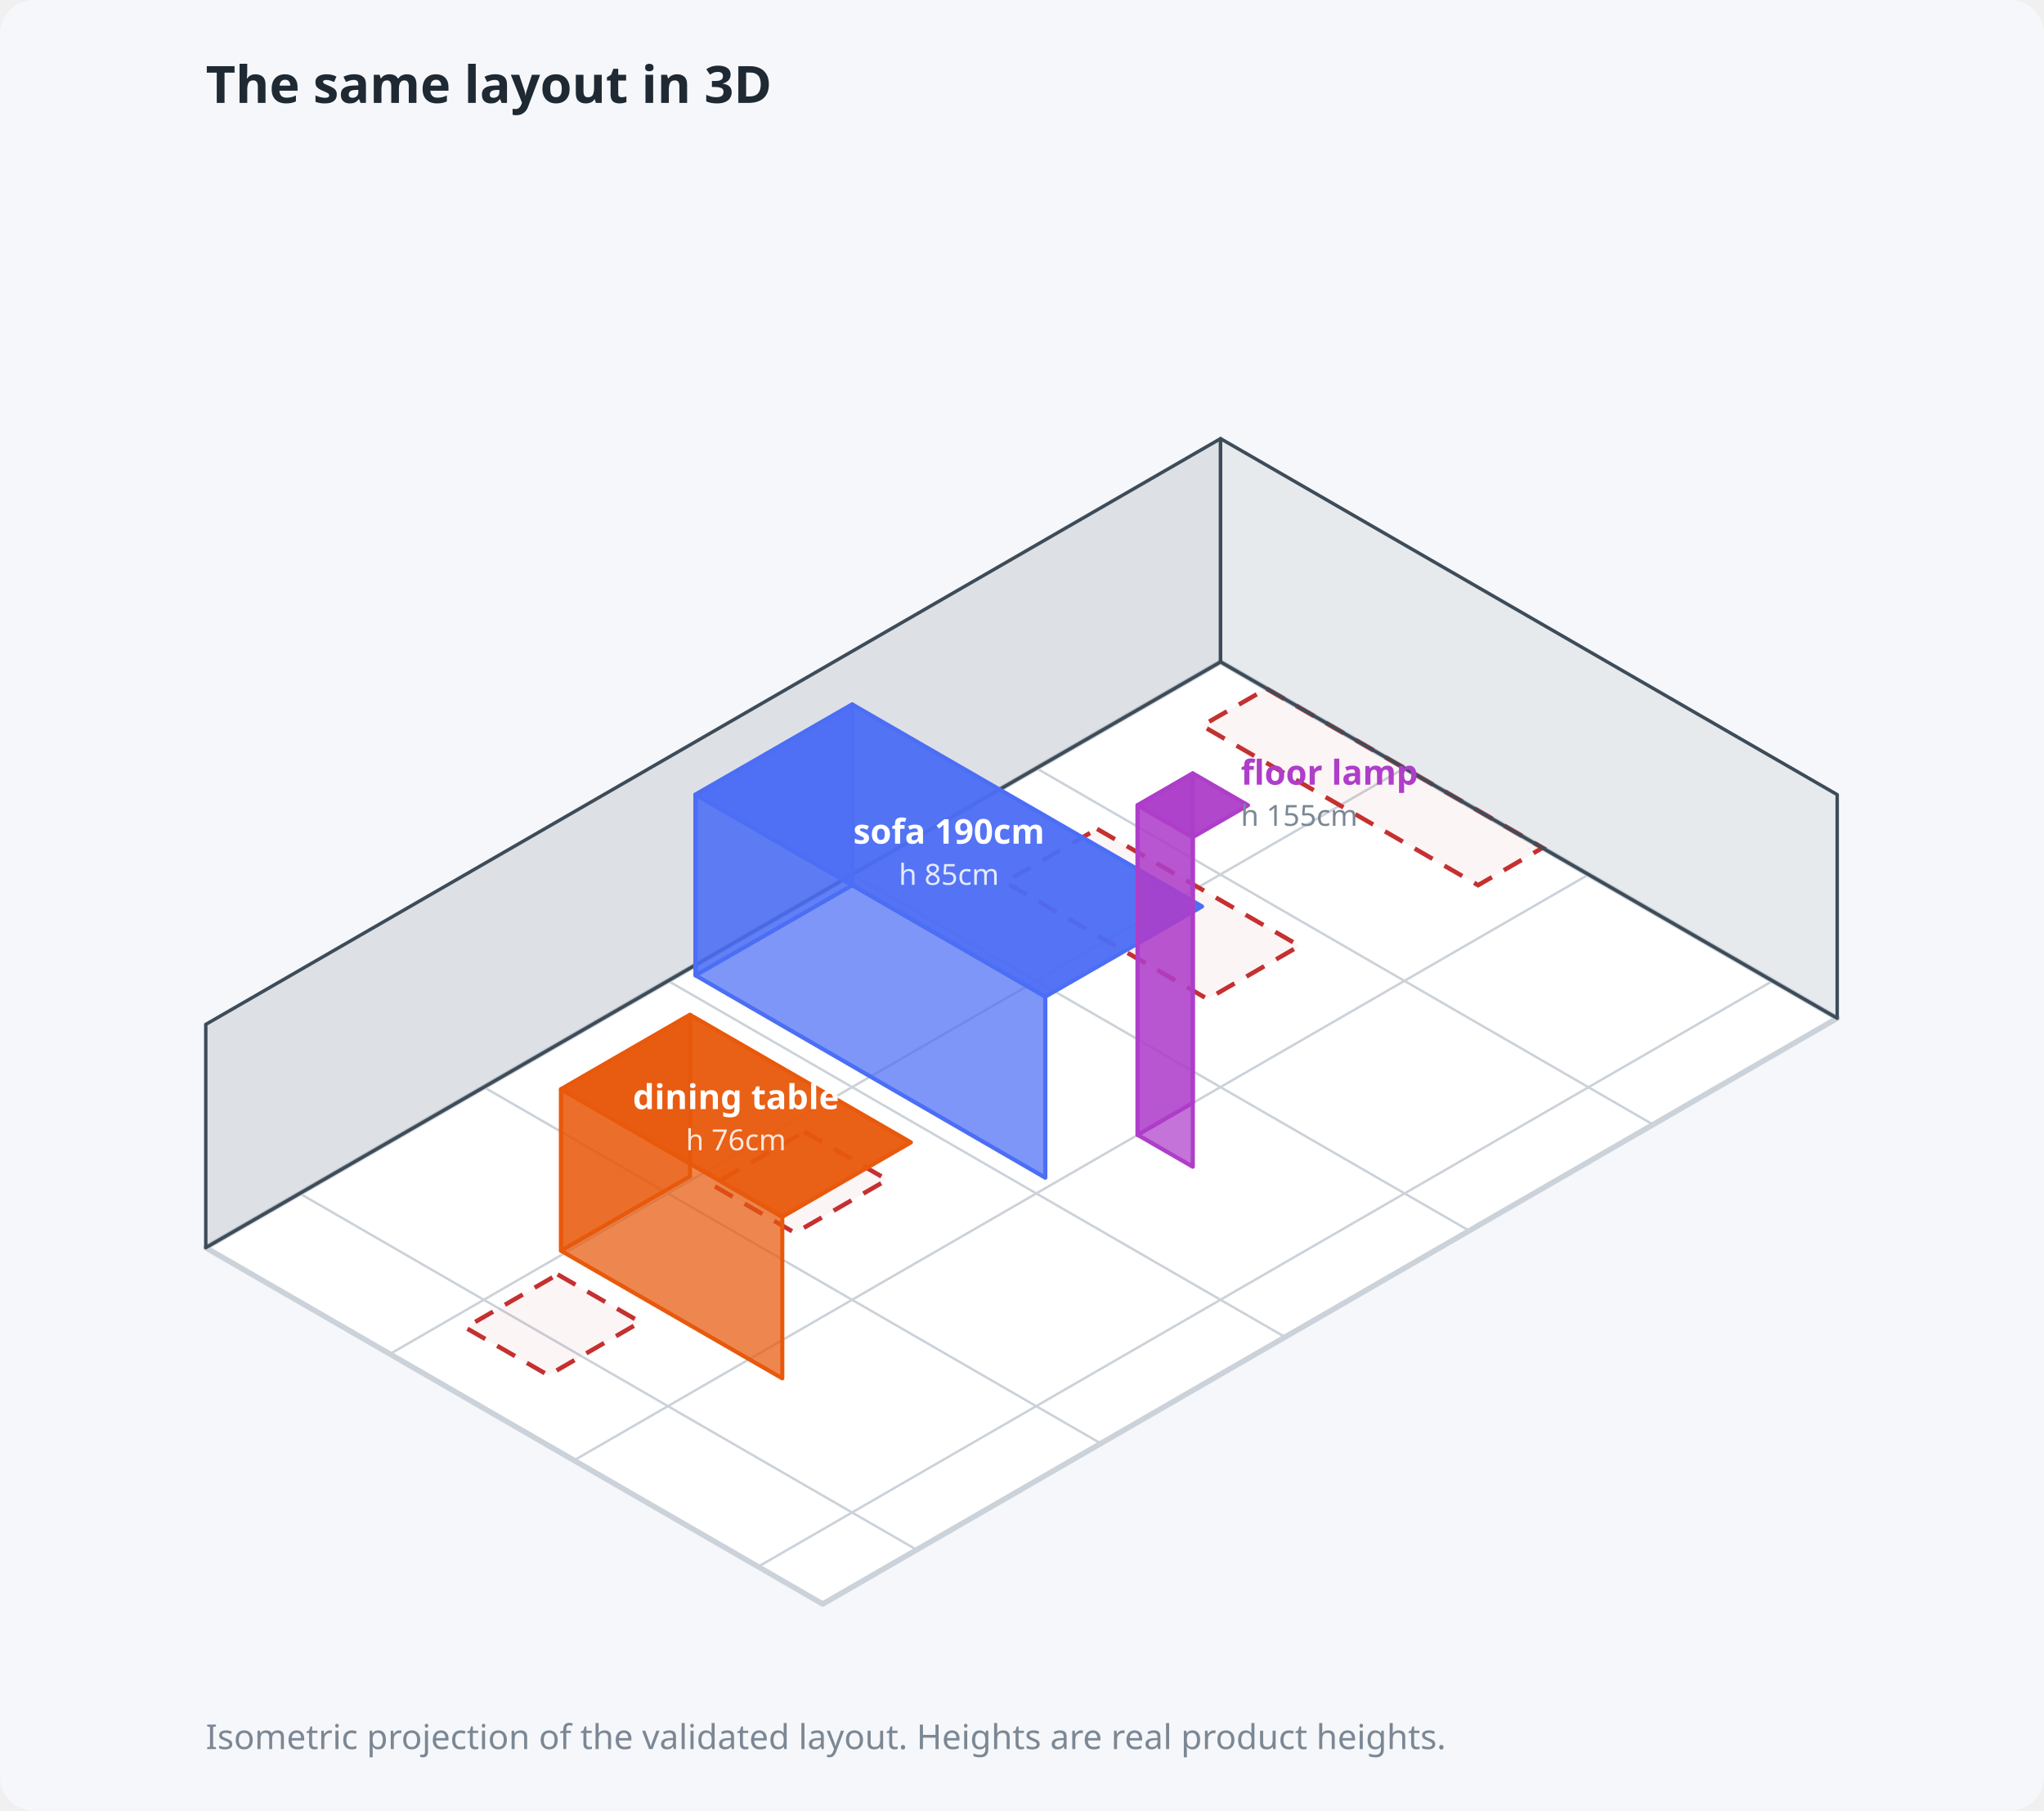
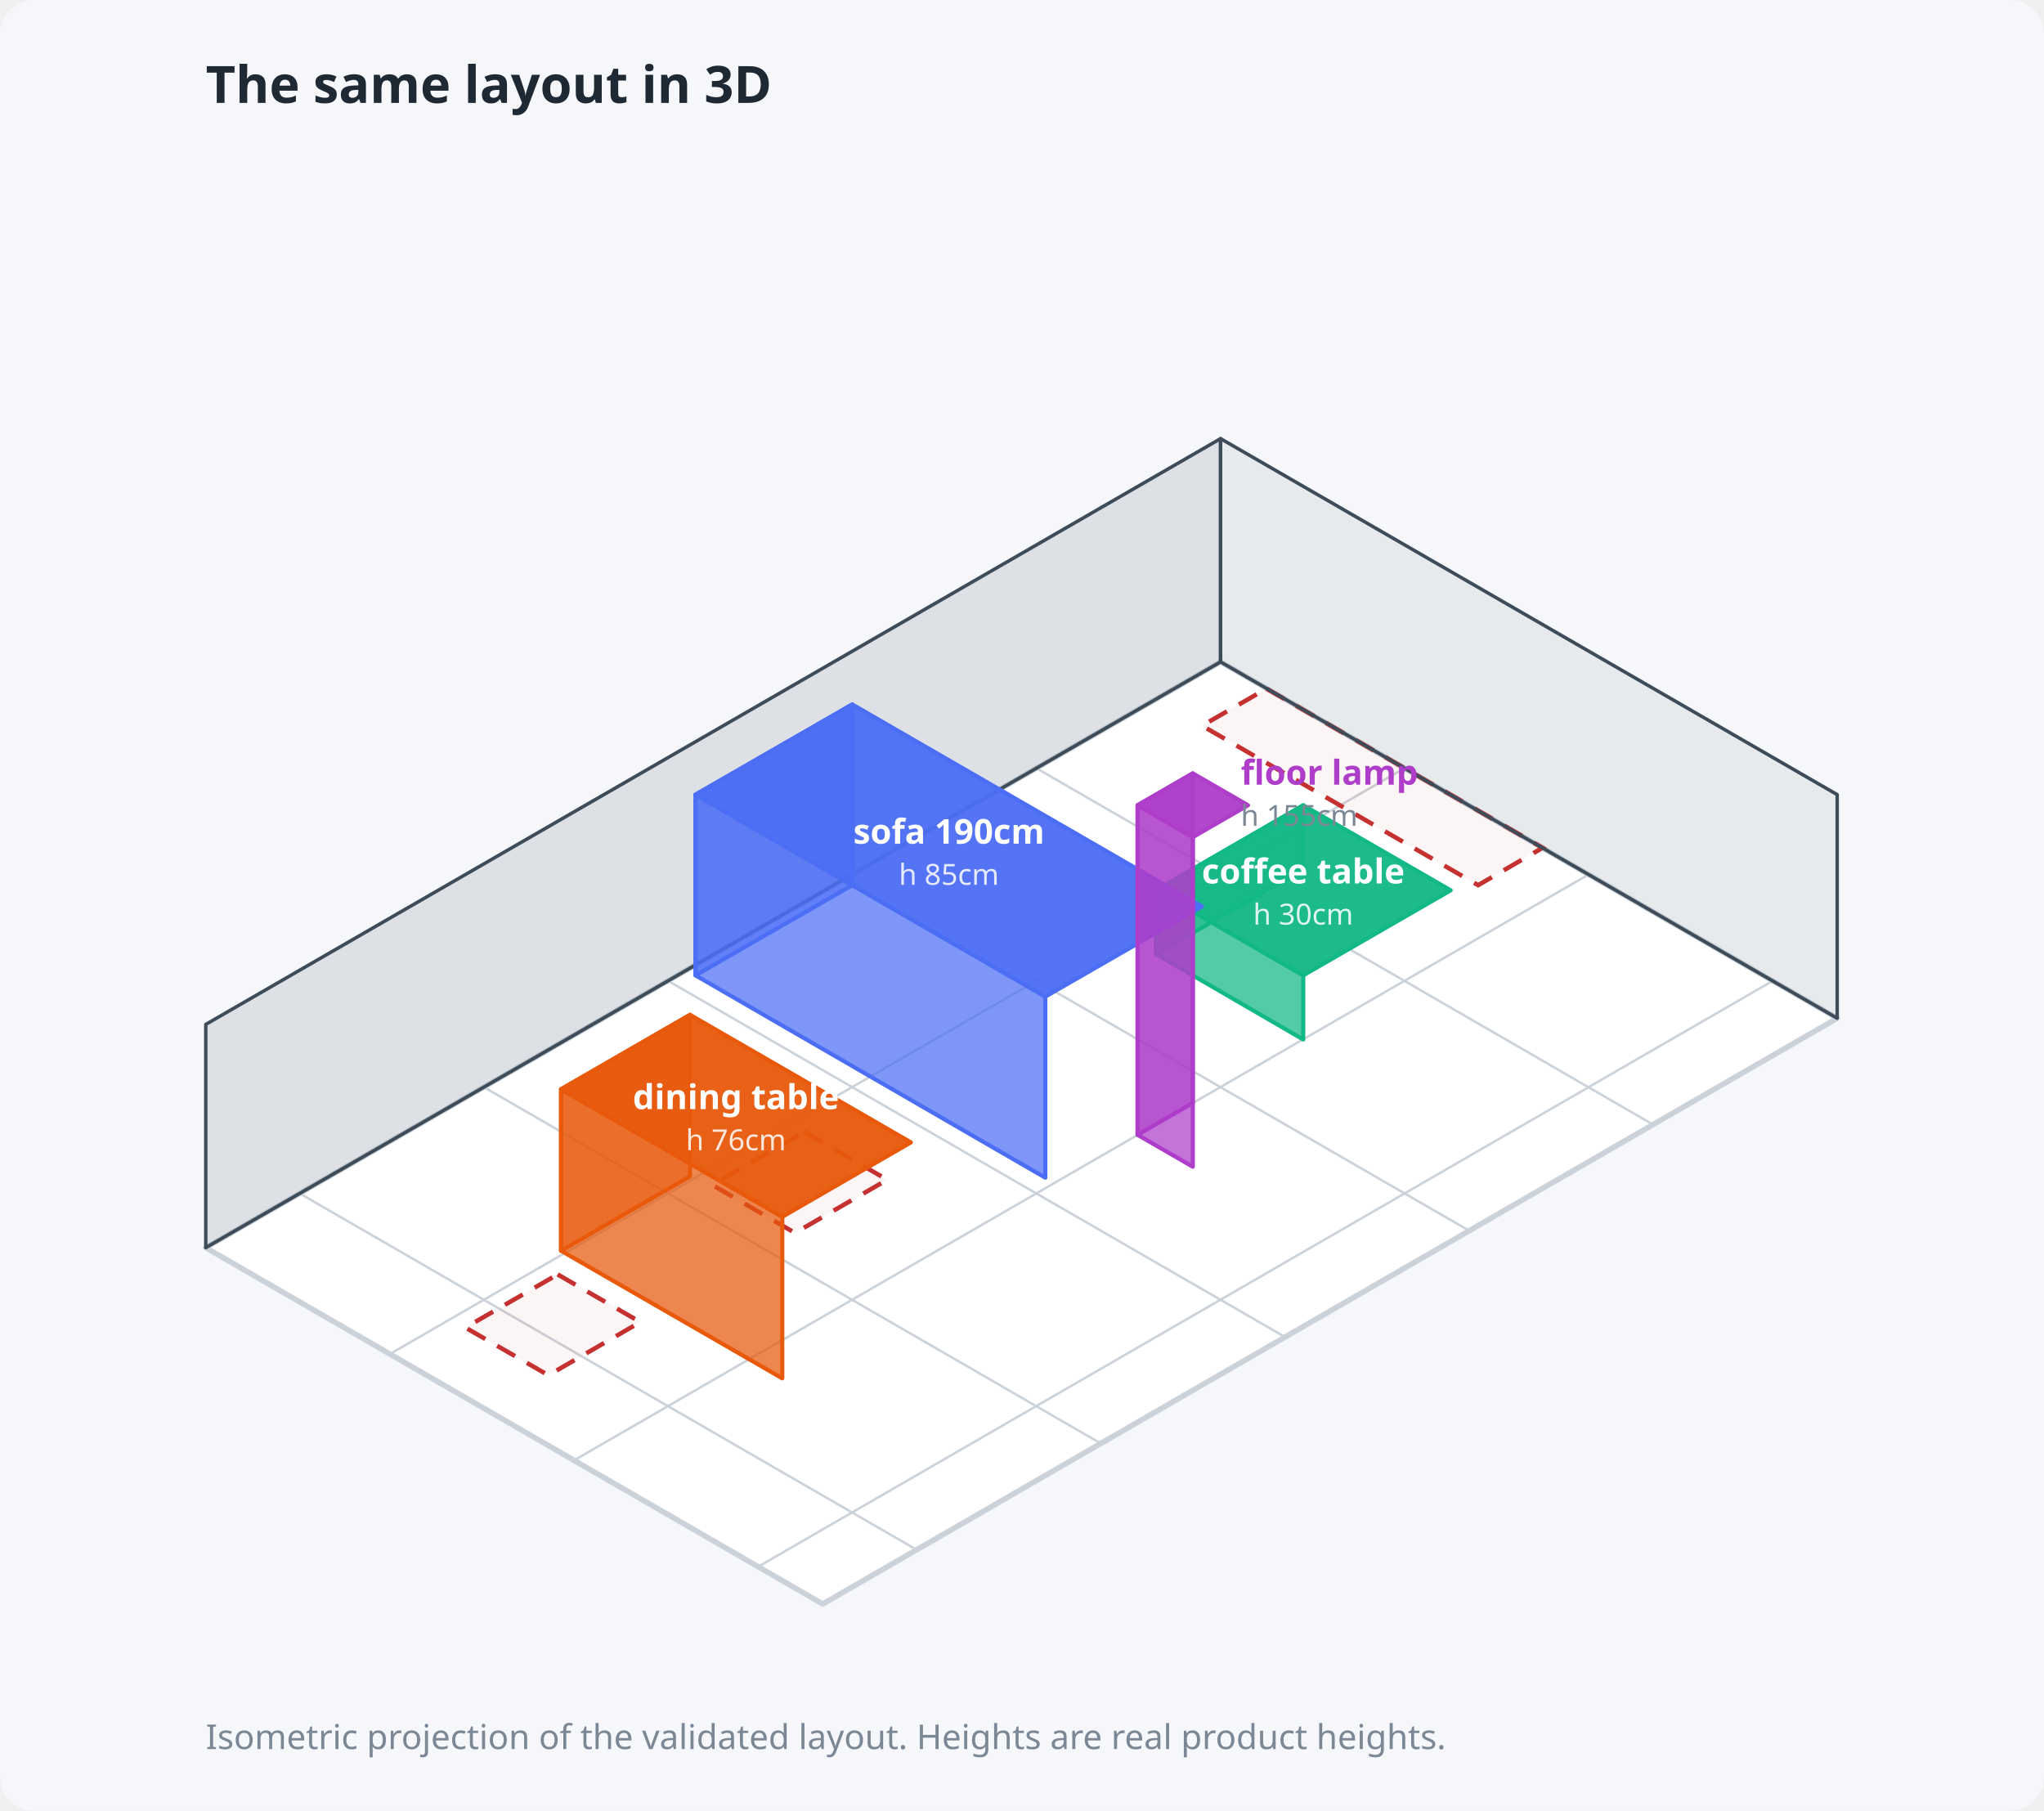
<svg xmlns="http://www.w3.org/2000/svg" width="596" height="528" viewBox="0 0 596 528" font-family="ui-sans-serif,system-ui,sans-serif">
  <rect width="596" height="528" fill="#f5f7fa" rx="10" />
  <text x="60" y="30" font-size="15" font-weight="600" fill="#1f2933">The same layout in 3D</text>
  <polygon points="355.9,193.0 535.7,296.9 239.9,467.7 60.0,363.8" fill="#ffffff" fill-opacity="1.0" stroke="#cbd2d9" stroke-width="1.6" stroke-linejoin="round" />
  <line x1="409.5" y1="224.0" x2="113.7" y2="394.8" stroke="#cbd2d9" stroke-width="0.7" />
  <line x1="463.2" y1="255.0" x2="167.4" y2="425.8" stroke="#cbd2d9" stroke-width="0.7" />
  <line x1="516.9" y1="286.0" x2="221.1" y2="456.8" stroke="#cbd2d9" stroke-width="0.7" />
  <line x1="302.2" y1="224.0" x2="482.0" y2="327.9" stroke="#cbd2d9" stroke-width="0.7" />
  <line x1="248.5" y1="255.0" x2="428.3" y2="358.8" stroke="#cbd2d9" stroke-width="0.7" />
  <line x1="194.8" y1="286.0" x2="374.6" y2="389.8" stroke="#cbd2d9" stroke-width="0.7" />
  <line x1="141.1" y1="317.0" x2="321.0" y2="420.9" stroke="#cbd2d9" stroke-width="0.7" />
  <line x1="87.4" y1="348.0" x2="267.3" y2="451.9" stroke="#cbd2d9" stroke-width="0.7" />
-   <polygon points="319.9,241.7 378.9,275.8 352.1,291.3 293.0,257.2" fill="#c53030" fill-opacity="0.05" stroke="#c53030" stroke-width="1.3" stroke-dasharray="6 4" />
  <polygon points="369.3,200.8 449.8,247.2 431.0,258.1 350.5,211.6" fill="#c53030" fill-opacity="0.05" stroke="#c53030" stroke-width="1.3" stroke-dasharray="6 4" />
  <polygon points="234.5,330.0 258.7,344.0 231.8,359.5 207.7,345.5" fill="#c53030" fill-opacity="0.05" stroke="#c53030" stroke-width="1.3" stroke-dasharray="6 4" />
  <polygon points="162.6,371.6 186.7,385.5 159.9,401.0 135.7,387.1" fill="#c53030" fill-opacity="0.05" stroke="#c53030" stroke-width="1.3" stroke-dasharray="6 4" />
  <polygon points="355.9,193.0 535.7,296.9 535.7,231.7 355.9,127.9" fill="#3e4c59" fill-opacity="0.08" stroke="#3e4c59" stroke-width="1.0" stroke-linejoin="round" />
  <polygon points="355.9,193.0 60.0,363.8 60.0,298.7 355.9,127.9" fill="#3e4c59" fill-opacity="0.13" stroke="#3e4c59" stroke-width="1.0" stroke-linejoin="round" />
+   <polygon points="337.1,278.2 337.1,259.6 380.0,234.8 380.0,253.4" fill="#12b886" fill-opacity="0.55" stroke="#12b886" stroke-width="1.2" stroke-linejoin="round" />
+   <polygon points="337.1,278.2 380.0,303.1 380.0,284.4 337.1,259.6" fill="#12b886" fill-opacity="0.72" stroke="#12b886" stroke-width="1.2" stroke-linejoin="round" />
+   <polygon points="380.0,234.8 423.0,259.6 380.0,284.4 337.1,259.6" fill="#12b886" fill-opacity="0.95" stroke="#12b886" stroke-width="1.2" stroke-linejoin="round" />
+   <text x="380.0" y="257.6" font-size="10" font-weight="700" text-anchor="middle" fill="#ffffff">coffee table</text>
+   <text x="380.0" y="269.6" font-size="8.5" text-anchor="middle" fill="#ffffff" fill-opacity="0.85">h 30cm</text>
  <polygon points="202.8,284.4 202.8,231.7 248.5,205.4 248.5,258.1" fill="#4c6ef5" fill-opacity="0.55" stroke="#4c6ef5" stroke-width="1.2" stroke-linejoin="round" />
  <polygon points="202.8,284.4 304.8,343.4 304.8,290.6 202.8,231.7" fill="#4c6ef5" fill-opacity="0.72" stroke="#4c6ef5" stroke-width="1.2" stroke-linejoin="round" />
  <polygon points="248.5,205.4 350.5,264.3 304.8,290.6 202.8,231.7" fill="#4c6ef5" fill-opacity="0.95" stroke="#4c6ef5" stroke-width="1.2" stroke-linejoin="round" />
  <text x="276.7" y="246.0" font-size="10" font-weight="700" text-anchor="middle" fill="#ffffff">sofa 190cm</text>
  <text x="276.7" y="258.0" font-size="8.5" text-anchor="middle" fill="#ffffff" fill-opacity="0.85">h 85cm</text>
  <polygon points="331.7,330.9 331.7,234.8 347.8,225.5 347.8,321.6" fill="#ae3ec9" fill-opacity="0.55" stroke="#ae3ec9" stroke-width="1.2" stroke-linejoin="round" />
  <polygon points="331.7,330.9 347.8,340.2 347.8,244.1 331.7,234.8" fill="#ae3ec9" fill-opacity="0.72" stroke="#ae3ec9" stroke-width="1.2" stroke-linejoin="round" />
  <polygon points="347.8,225.5 363.9,234.8 347.8,244.1 331.7,234.8" fill="#ae3ec9" fill-opacity="0.95" stroke="#ae3ec9" stroke-width="1.2" stroke-linejoin="round" />
  <text x="361.8" y="228.8" font-size="10" font-weight="700" fill="#ae3ec9">floor lamp</text>
  <text x="361.8" y="240.8" font-size="8.5" fill="#7b8794">h 155cm</text>
  <polygon points="163.6,364.7 163.6,317.6 201.2,295.9 201.2,343.0" fill="#e8590c" fill-opacity="0.55" stroke="#e8590c" stroke-width="1.2" stroke-linejoin="round" />
  <polygon points="163.6,364.7 228.1,401.9 228.1,354.8 163.6,317.6" fill="#e8590c" fill-opacity="0.72" stroke="#e8590c" stroke-width="1.2" stroke-linejoin="round" />
  <polygon points="201.2,295.9 265.6,333.1 228.1,354.8 163.6,317.6" fill="#e8590c" fill-opacity="0.95" stroke="#e8590c" stroke-width="1.2" stroke-linejoin="round" />
  <text x="214.6" y="323.4" font-size="10" font-weight="700" text-anchor="middle" fill="#ffffff">dining table</text>
  <text x="214.6" y="335.4" font-size="8.5" text-anchor="middle" fill="#ffffff" fill-opacity="0.85">h 76cm</text>
  <text x="60" y="510" font-size="10" fill="#7b8794">Isometric projection of the validated layout. Heights are real product heights.</text>
</svg>
